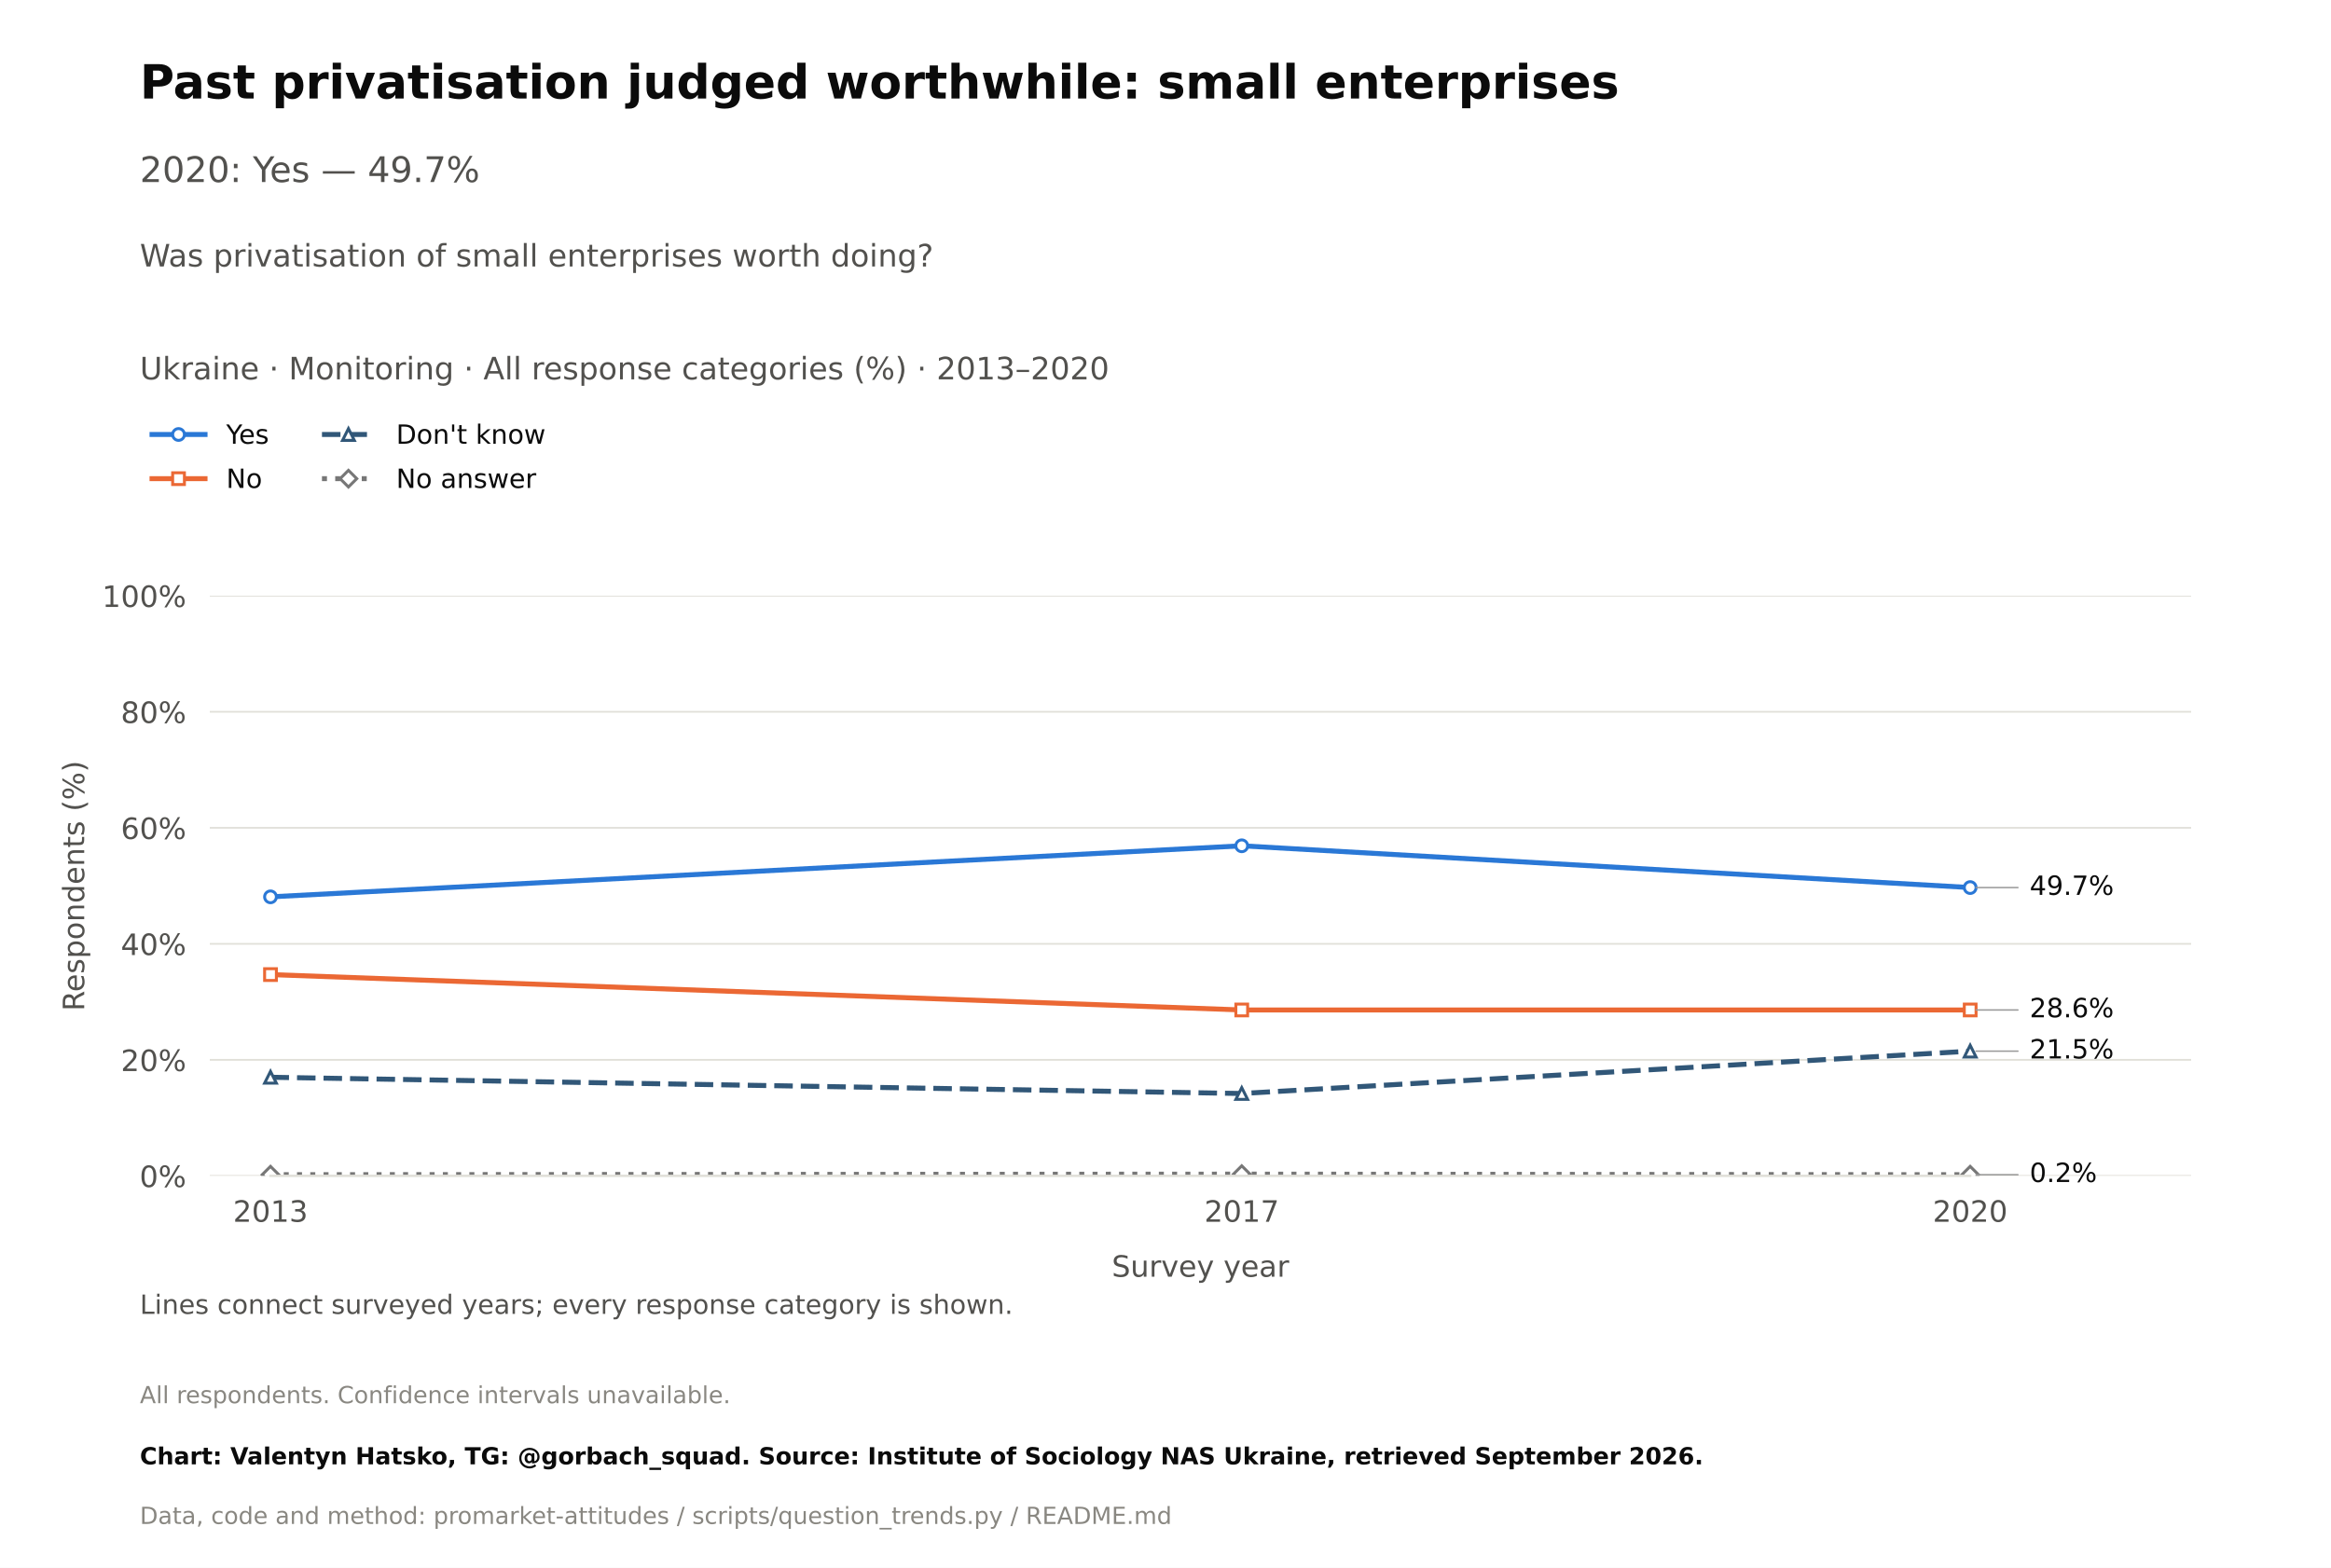
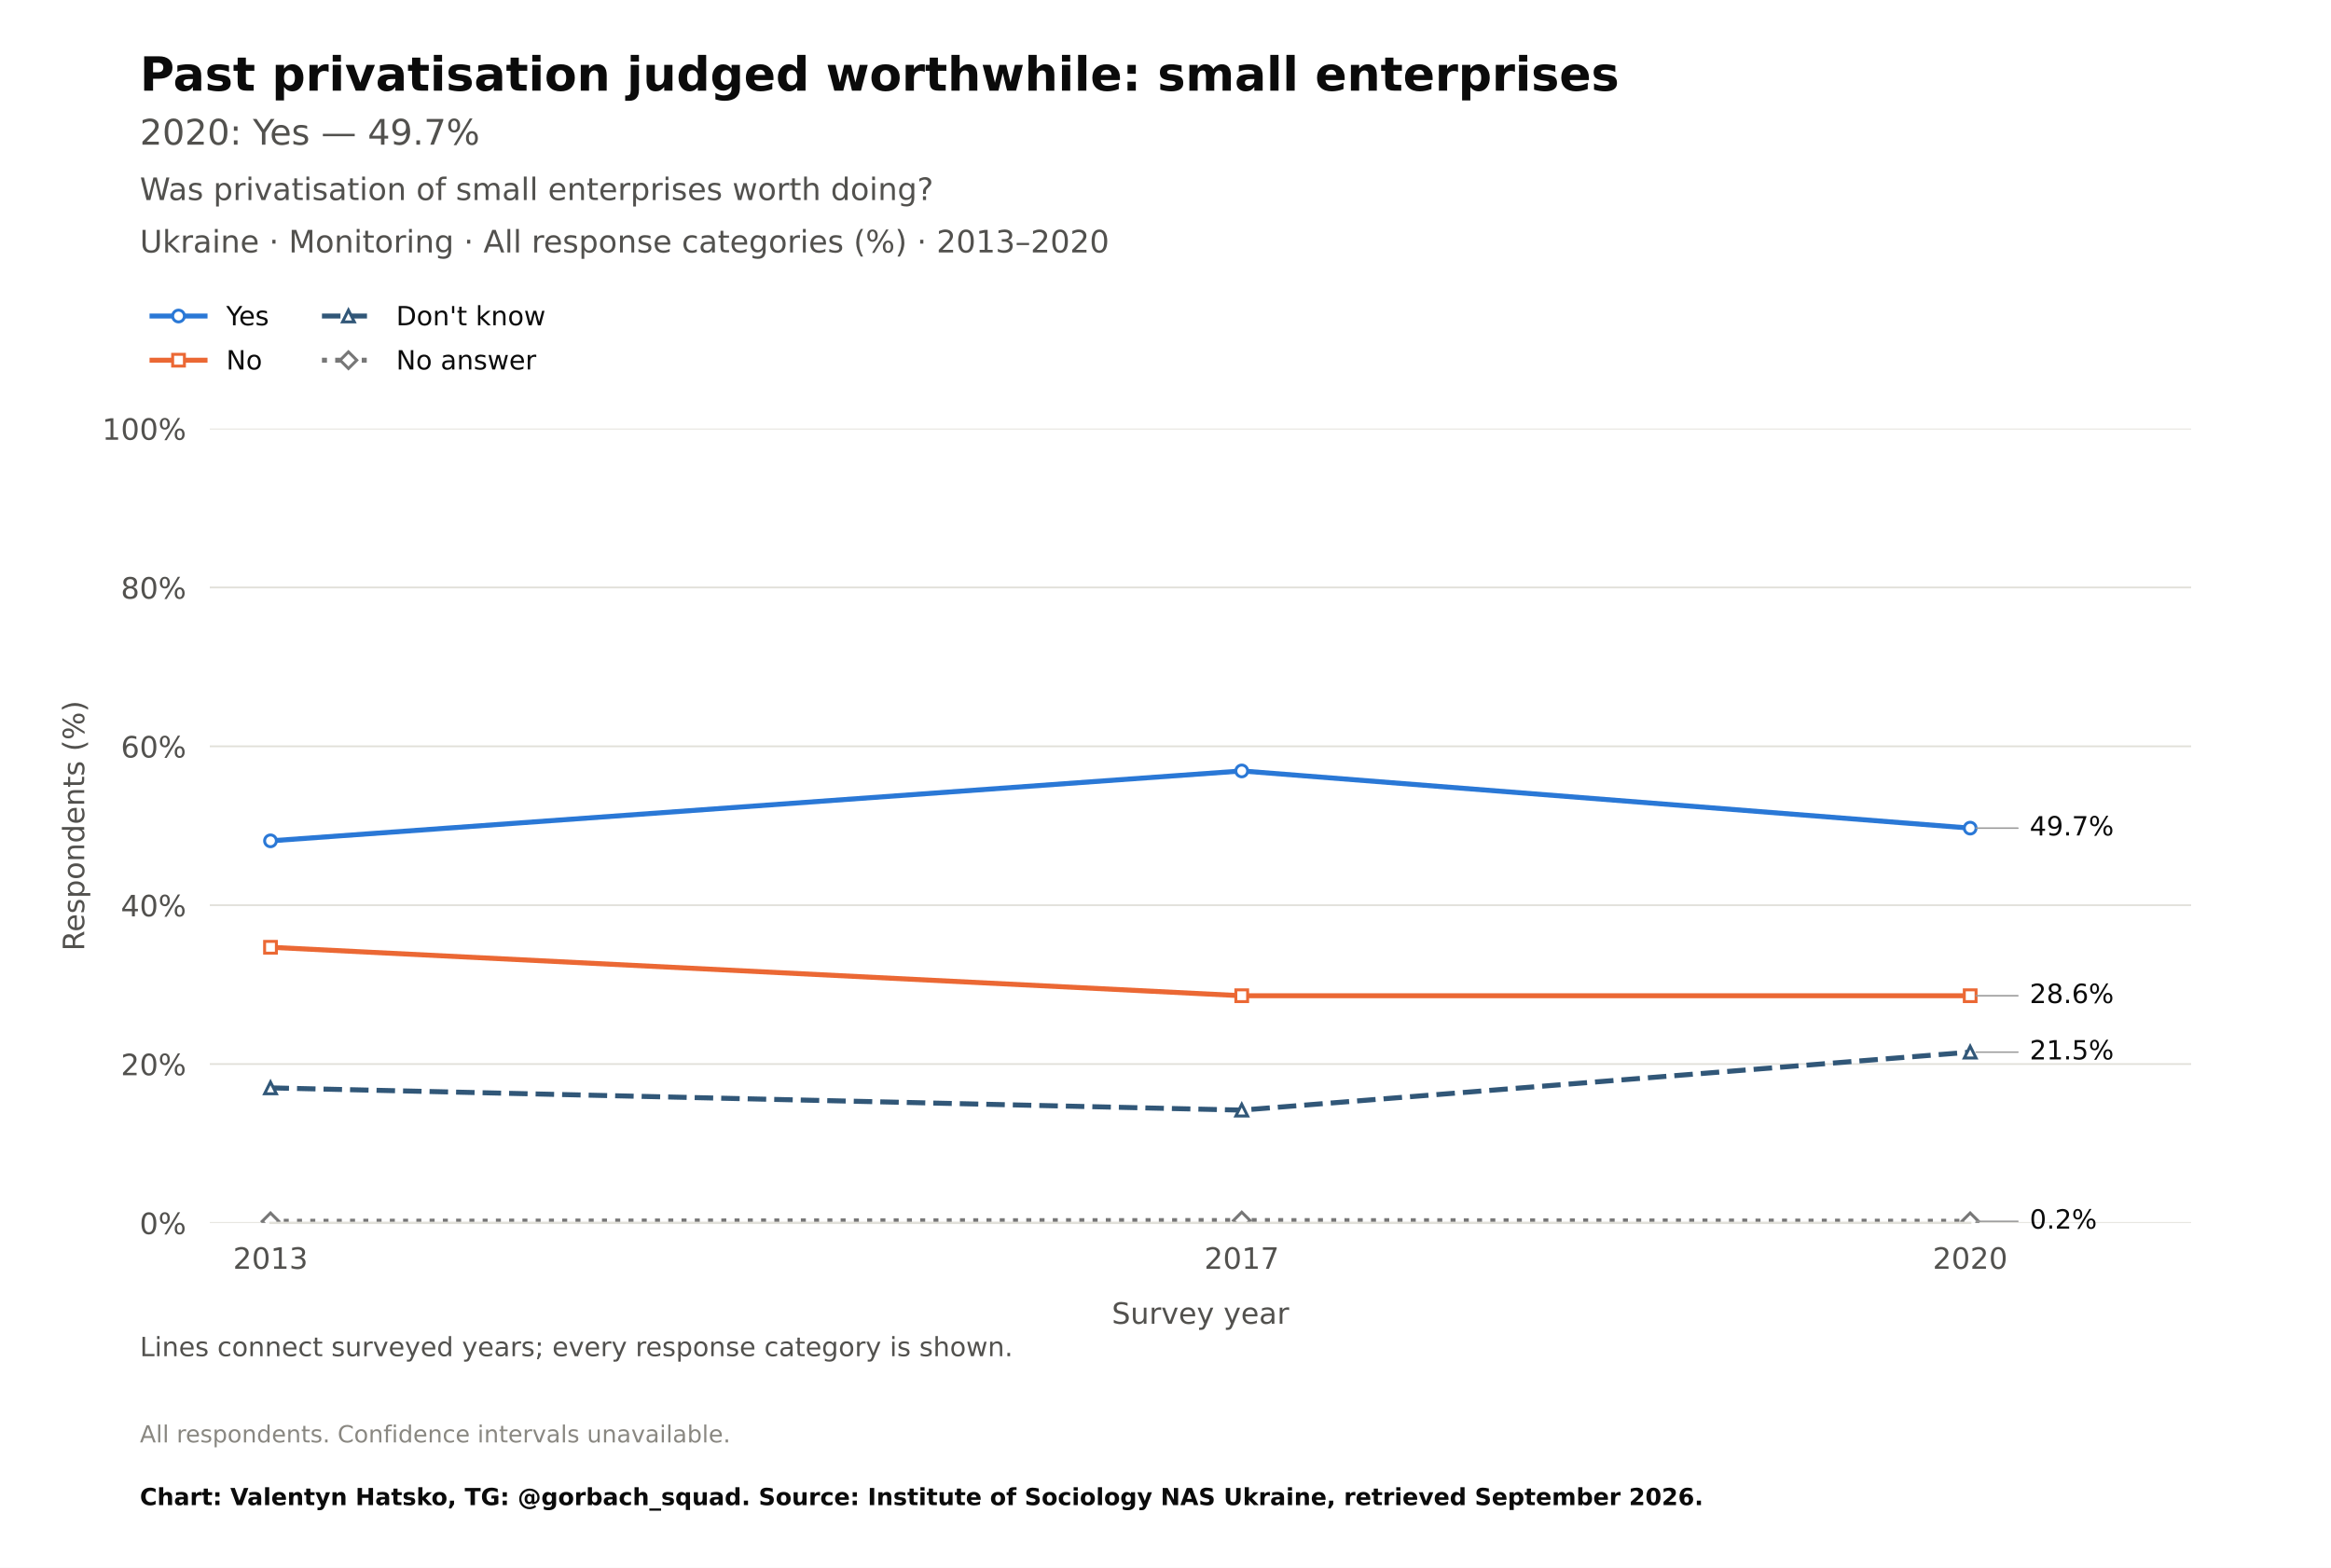
<svg xmlns="http://www.w3.org/2000/svg" xmlns:xlink="http://www.w3.org/1999/xlink" width="792pt" height="532.8pt" viewBox="0 0 792 532.8" version="1.1">
  <defs>
    <style type="text/css">*{stroke-linejoin: round; stroke-linecap: butt}</style>
  </defs>
  <g id="figure_1">
    <g id="patch_1">
      <path d="M 0 532.8  L 792 532.8  L 792 0  L 0 0  z " style="fill: #ffffff" />
    </g>
    <g id="axes_1">
      <g id="patch_2">
-         <path d="M 71.28 399.6  L 744.48 399.6  L 744.48 202.464  L 71.28 202.464  z " style="fill: #ffffff" />
+         <path d="M 71.28 415.584  L 744.48 415.584  L 744.48 145.648  L 71.28 145.648  z " style="fill: #ffffff" />
      </g>
      <g id="matplotlib.axis_1">
        <g id="xtick_1">
          <g id="line2d_1" />
          <g id="text_1">
-             <text style="font-size: 10px; font-family: 'DejaVu Sans', Arial, sans-serif; text-anchor: middle; fill: #52514e" x="91.905" y="415.198" transform="rotate(-0 91.905 415.1984)">2013</text>
+             <text style="font-size: 10px; font-family: 'DejaVu Sans', Arial, sans-serif; text-anchor: middle; fill: #52514e" x="91.905" y="431.182" transform="rotate(-0 91.905 431.1824)">2013</text>
          </g>
        </g>
        <g id="xtick_2">
          <g id="line2d_2" />
          <g id="text_2">
-             <text style="font-size: 10px; font-family: 'DejaVu Sans', Arial, sans-serif; text-anchor: middle; fill: #52514e" x="421.905" y="415.198" transform="rotate(-0 421.905 415.1984)">2017</text>
+             <text style="font-size: 10px; font-family: 'DejaVu Sans', Arial, sans-serif; text-anchor: middle; fill: #52514e" x="421.905" y="431.182" transform="rotate(-0 421.905 431.1824)">2017</text>
          </g>
        </g>
        <g id="xtick_3">
          <g id="line2d_3" />
          <g id="text_3">
-             <text style="font-size: 10px; font-family: 'DejaVu Sans', Arial, sans-serif; text-anchor: middle; fill: #52514e" x="669.405" y="415.198" transform="rotate(-0 669.405 415.1984)">2020</text>
+             <text style="font-size: 10px; font-family: 'DejaVu Sans', Arial, sans-serif; text-anchor: middle; fill: #52514e" x="669.405" y="431.182" transform="rotate(-0 669.405 431.1824)">2020</text>
          </g>
        </g>
        <g id="text_4">
-           <text style="font-size: 10px; font-family: 'DejaVu Sans', Arial, sans-serif; text-anchor: middle; fill: #52514e" x="407.88" y="433.877" transform="rotate(-0 407.88 433.8766)">Survey year</text>
+           <text style="font-size: 10px; font-family: 'DejaVu Sans', Arial, sans-serif; text-anchor: middle; fill: #52514e" x="407.88" y="449.861" transform="rotate(-0 407.88 449.8606)">Survey year</text>
        </g>
      </g>
      <g id="matplotlib.axis_2">
        <g id="ytick_1">
          <g id="line2d_4">
-             <path d="M 71.28 399.6  L 744.48 399.6  " clip-path="url(#p2ad2e37bc2)" style="fill: none; stroke: #e1e0d9; stroke-width: 0.6; stroke-linecap: square" />
+             <path d="M 71.28 415.584  L 744.48 415.584  " clip-path="url(#pc638fe3b09)" style="fill: none; stroke: #e1e0d9; stroke-width: 0.6; stroke-linecap: square" />
          </g>
          <g id="line2d_5" />
          <g id="text_5">
-             <text style="font-size: 10px; font-family: 'DejaVu Sans', Arial, sans-serif; text-anchor: end; fill: #52514e" x="63.28" y="403.399" transform="rotate(-0 63.28 403.3992)">0%</text>
+             <text style="font-size: 10px; font-family: 'DejaVu Sans', Arial, sans-serif; text-anchor: end; fill: #52514e" x="63.28" y="419.383" transform="rotate(-0 63.28 419.3832)">0%</text>
          </g>
        </g>
        <g id="ytick_2">
          <g id="line2d_6">
-             <path d="M 71.28 360.173  L 744.48 360.173  " clip-path="url(#p2ad2e37bc2)" style="fill: none; stroke: #e1e0d9; stroke-width: 0.6; stroke-linecap: square" />
+             <path d="M 71.28 361.597  L 744.48 361.597  " clip-path="url(#pc638fe3b09)" style="fill: none; stroke: #e1e0d9; stroke-width: 0.6; stroke-linecap: square" />
          </g>
          <g id="line2d_7" />
          <g id="text_6">
-             <text style="font-size: 10px; font-family: 'DejaVu Sans', Arial, sans-serif; text-anchor: end; fill: #52514e" x="63.28" y="363.972" transform="rotate(-0 63.28 363.972)">20%</text>
+             <text style="font-size: 10px; font-family: 'DejaVu Sans', Arial, sans-serif; text-anchor: end; fill: #52514e" x="63.28" y="365.396" transform="rotate(-0 63.28 365.396)">20%</text>
          </g>
        </g>
        <g id="ytick_3">
          <g id="line2d_8">
-             <path d="M 71.28 320.746  L 744.48 320.746  " clip-path="url(#p2ad2e37bc2)" style="fill: none; stroke: #e1e0d9; stroke-width: 0.6; stroke-linecap: square" />
+             <path d="M 71.28 307.61  L 744.48 307.61  " clip-path="url(#pc638fe3b09)" style="fill: none; stroke: #e1e0d9; stroke-width: 0.6; stroke-linecap: square" />
          </g>
          <g id="line2d_9" />
          <g id="text_7">
-             <text style="font-size: 10px; font-family: 'DejaVu Sans', Arial, sans-serif; text-anchor: end; fill: #52514e" x="63.28" y="324.545" transform="rotate(-0 63.28 324.5448)">40%</text>
+             <text style="font-size: 10px; font-family: 'DejaVu Sans', Arial, sans-serif; text-anchor: end; fill: #52514e" x="63.28" y="311.409" transform="rotate(-0 63.28 311.4088)">40%</text>
          </g>
        </g>
        <g id="ytick_4">
          <g id="line2d_10">
-             <path d="M 71.28 281.318  L 744.48 281.318  " clip-path="url(#p2ad2e37bc2)" style="fill: none; stroke: #e1e0d9; stroke-width: 0.6; stroke-linecap: square" />
+             <path d="M 71.28 253.622  L 744.48 253.622  " clip-path="url(#pc638fe3b09)" style="fill: none; stroke: #e1e0d9; stroke-width: 0.6; stroke-linecap: square" />
          </g>
          <g id="line2d_11" />
          <g id="text_8">
-             <text style="font-size: 10px; font-family: 'DejaVu Sans', Arial, sans-serif; text-anchor: end; fill: #52514e" x="63.28" y="285.118" transform="rotate(-0 63.28 285.1176)">60%</text>
+             <text style="font-size: 10px; font-family: 'DejaVu Sans', Arial, sans-serif; text-anchor: end; fill: #52514e" x="63.28" y="257.422" transform="rotate(-0 63.28 257.4216)">60%</text>
          </g>
        </g>
        <g id="ytick_5">
          <g id="line2d_12">
-             <path d="M 71.28 241.891  L 744.48 241.891  " clip-path="url(#p2ad2e37bc2)" style="fill: none; stroke: #e1e0d9; stroke-width: 0.6; stroke-linecap: square" />
+             <path d="M 71.28 199.635  L 744.48 199.635  " clip-path="url(#pc638fe3b09)" style="fill: none; stroke: #e1e0d9; stroke-width: 0.6; stroke-linecap: square" />
          </g>
          <g id="line2d_13" />
          <g id="text_9">
-             <text style="font-size: 10px; font-family: 'DejaVu Sans', Arial, sans-serif; text-anchor: end; fill: #52514e" x="63.28" y="245.69" transform="rotate(-0 63.28 245.6904)">80%</text>
+             <text style="font-size: 10px; font-family: 'DejaVu Sans', Arial, sans-serif; text-anchor: end; fill: #52514e" x="63.28" y="203.434" transform="rotate(-0 63.28 203.4344)">80%</text>
          </g>
        </g>
        <g id="ytick_6">
          <g id="line2d_14">
-             <path d="M 71.28 202.464  L 744.48 202.464  " clip-path="url(#p2ad2e37bc2)" style="fill: none; stroke: #e1e0d9; stroke-width: 0.6; stroke-linecap: square" />
+             <path d="M 71.28 145.648  L 744.48 145.648  " clip-path="url(#pc638fe3b09)" style="fill: none; stroke: #e1e0d9; stroke-width: 0.6; stroke-linecap: square" />
          </g>
          <g id="line2d_15" />
          <g id="text_10">
-             <text style="font-size: 10px; font-family: 'DejaVu Sans', Arial, sans-serif; text-anchor: end; fill: #52514e" x="63.28" y="206.263" transform="rotate(-0 63.28 206.2632)">100%</text>
+             <text style="font-size: 10px; font-family: 'DejaVu Sans', Arial, sans-serif; text-anchor: end; fill: #52514e" x="63.28" y="149.447" transform="rotate(-0 63.28 149.4472)">100%</text>
          </g>
        </g>
        <g id="text_11">
-           <text style="font-size: 10px; font-family: 'DejaVu Sans', Arial, sans-serif; text-anchor: middle; fill: #52514e" x="28.611" y="301.032" transform="rotate(-90 28.61125 301.032)">Respondents (%)</text>
+           <text style="font-size: 10px; font-family: 'DejaVu Sans', Arial, sans-serif; text-anchor: middle; fill: #52514e" x="28.611" y="280.616" transform="rotate(-90 28.61125 280.616)">Respondents (%)</text>
        </g>
      </g>
      <g id="line2d_16">
-         <path d="M 91.905 304.778  L 421.905 287.43  L 669.405 301.623  " clip-path="url(#p2ad2e37bc2)" style="fill: none; stroke: #2a78d6; stroke-width: 1.7; stroke-linecap: square" />
-         <defs>
-           <path id="mb86b800af9" d="M 0 2  C 0.53 2 1.039 1.789 1.414 1.414  C 1.789 1.039 2 0.53 2 0  C 2 -0.53 1.789 -1.039 1.414 -1.414  C 1.039 -1.789 0.53 -2 0 -2  C -0.53 -2 -1.039 -1.789 -1.414 -1.414  C -1.789 -1.039 -2 -0.53 -2 0  C -2 0.53 -1.789 1.039 -1.414 1.414  C -1.039 1.789 -0.53 2 0 2  z " style="stroke: #2a78d6" />
-         </defs>
-         <g clip-path="url(#p2ad2e37bc2)">
-           <use xlink:href="#mb86b800af9" x="91.905" y="304.778" style="fill: #ffffff; stroke: #2a78d6" />
-           <use xlink:href="#mb86b800af9" x="421.905" y="287.43" style="fill: #ffffff; stroke: #2a78d6" />
-           <use xlink:href="#mb86b800af9" x="669.405" y="301.623" style="fill: #ffffff; stroke: #2a78d6" />
+         <path d="M 91.905 285.745  L 421.905 261.99  L 669.405 281.426  " clip-path="url(#pc638fe3b09)" style="fill: none; stroke: #2a78d6; stroke-width: 1.7; stroke-linecap: square" />
+         <defs>
+           <path id="m0ed3c9dca3" d="M 0 2  C 0.53 2 1.039 1.789 1.414 1.414  C 1.789 1.039 2 0.53 2 0  C 2 -0.53 1.789 -1.039 1.414 -1.414  C 1.039 -1.789 0.53 -2 0 -2  C -0.53 -2 -1.039 -1.789 -1.414 -1.414  C -1.789 -1.039 -2 -0.53 -2 0  C -2 0.53 -1.789 1.039 -1.414 1.414  C -1.039 1.789 -0.53 2 0 2  z " style="stroke: #2a78d6" />
+         </defs>
+         <g clip-path="url(#pc638fe3b09)">
+           <use xlink:href="#m0ed3c9dca3" x="91.905" y="285.745" style="fill: #ffffff; stroke: #2a78d6" />
+           <use xlink:href="#m0ed3c9dca3" x="421.905" y="261.99" style="fill: #ffffff; stroke: #2a78d6" />
+           <use xlink:href="#m0ed3c9dca3" x="669.405" y="281.426" style="fill: #ffffff; stroke: #2a78d6" />
        </g>
      </g>
      <g id="line2d_17">
-         <path d="M 91.905 331.194  L 421.905 343.219  L 669.405 343.219  " clip-path="url(#p2ad2e37bc2)" style="fill: none; stroke: #eb6834; stroke-width: 1.7; stroke-linecap: square" />
-         <defs>
-           <path id="m1596862f52" d="M -2 2  L 2 2  L 2 -2  L -2 -2  z " style="stroke: #eb6834; stroke-linejoin: miter" />
-         </defs>
-         <g clip-path="url(#p2ad2e37bc2)">
-           <use xlink:href="#m1596862f52" x="91.905" y="331.194" style="fill: #ffffff; stroke: #eb6834; stroke-linejoin: miter" />
-           <use xlink:href="#m1596862f52" x="421.905" y="343.219" style="fill: #ffffff; stroke: #eb6834; stroke-linejoin: miter" />
-           <use xlink:href="#m1596862f52" x="669.405" y="343.219" style="fill: #ffffff; stroke: #eb6834; stroke-linejoin: miter" />
+         <path d="M 91.905 321.916  L 421.905 338.382  L 669.405 338.382  " clip-path="url(#pc638fe3b09)" style="fill: none; stroke: #eb6834; stroke-width: 1.7; stroke-linecap: square" />
+         <defs>
+           <path id="m9311c6bf5e" d="M -2 2  L 2 2  L 2 -2  L -2 -2  z " style="stroke: #eb6834; stroke-linejoin: miter" />
+         </defs>
+         <g clip-path="url(#pc638fe3b09)">
+           <use xlink:href="#m9311c6bf5e" x="91.905" y="321.916" style="fill: #ffffff; stroke: #eb6834; stroke-linejoin: miter" />
+           <use xlink:href="#m9311c6bf5e" x="421.905" y="338.382" style="fill: #ffffff; stroke: #eb6834; stroke-linejoin: miter" />
+           <use xlink:href="#m9311c6bf5e" x="669.405" y="338.382" style="fill: #ffffff; stroke: #eb6834; stroke-linejoin: miter" />
        </g>
      </g>
      <g id="line2d_18">
-         <path d="M 91.905 366.087  L 421.905 371.607  L 669.405 357.216  " clip-path="url(#p2ad2e37bc2)" style="fill: none; stroke-dasharray: 6.29,2.72; stroke-dashoffset: 0; stroke: #315778; stroke-width: 1.7" />
-         <defs>
-           <path id="ma6d5b31fae" d="M 0 -2  L -2 2  L 2 2  z " style="stroke: #315778; stroke-linejoin: miter" />
-         </defs>
-         <g clip-path="url(#p2ad2e37bc2)">
-           <use xlink:href="#ma6d5b31fae" x="91.905" y="366.087" style="fill: #ffffff; stroke: #315778; stroke-linejoin: miter" />
-           <use xlink:href="#ma6d5b31fae" x="421.905" y="371.607" style="fill: #ffffff; stroke: #315778; stroke-linejoin: miter" />
-           <use xlink:href="#ma6d5b31fae" x="669.405" y="357.216" style="fill: #ffffff; stroke: #315778; stroke-linejoin: miter" />
+         <path d="M 91.905 369.695  L 421.905 377.253  L 669.405 357.548  " clip-path="url(#pc638fe3b09)" style="fill: none; stroke-dasharray: 6.29,2.72; stroke-dashoffset: 0; stroke: #315778; stroke-width: 1.7" />
+         <defs>
+           <path id="m2e473e621d" d="M 0 -2  L -2 2  L 2 2  z " style="stroke: #315778; stroke-linejoin: miter" />
+         </defs>
+         <g clip-path="url(#pc638fe3b09)">
+           <use xlink:href="#m2e473e621d" x="91.905" y="369.695" style="fill: #ffffff; stroke: #315778; stroke-linejoin: miter" />
+           <use xlink:href="#m2e473e621d" x="421.905" y="377.253" style="fill: #ffffff; stroke: #315778; stroke-linejoin: miter" />
+           <use xlink:href="#m2e473e621d" x="669.405" y="357.548" style="fill: #ffffff; stroke: #315778; stroke-linejoin: miter" />
        </g>
      </g>
      <g id="line2d_19">
-         <path d="M 91.905 399.206  L 421.905 399.009  L 669.405 399.206  " clip-path="url(#p2ad2e37bc2)" style="fill: none; stroke-dasharray: 1.7,2.805; stroke-dashoffset: 0; stroke: #777777; stroke-width: 1.7" />
-         <defs>
-           <path id="m6de1d5c79e" d="M 0 2.828  L 2.828 0  L 0 -2.828  L -2.828 0  z " style="stroke: #777777; stroke-linejoin: miter" />
-         </defs>
-         <g clip-path="url(#p2ad2e37bc2)">
-           <use xlink:href="#m6de1d5c79e" x="91.905" y="399.206" style="fill: #ffffff; stroke: #777777; stroke-linejoin: miter" />
-           <use xlink:href="#m6de1d5c79e" x="421.905" y="399.009" style="fill: #ffffff; stroke: #777777; stroke-linejoin: miter" />
-           <use xlink:href="#m6de1d5c79e" x="669.405" y="399.206" style="fill: #ffffff; stroke: #777777; stroke-linejoin: miter" />
+         <path d="M 91.905 415.044  L 421.905 414.774  L 669.405 415.044  " clip-path="url(#pc638fe3b09)" style="fill: none; stroke-dasharray: 1.7,2.805; stroke-dashoffset: 0; stroke: #777777; stroke-width: 1.7" />
+         <defs>
+           <path id="m06fa17e18b" d="M 0 2.828  L 2.828 0  L 0 -2.828  L -2.828 0  z " style="stroke: #777777; stroke-linejoin: miter" />
+         </defs>
+         <g clip-path="url(#pc638fe3b09)">
+           <use xlink:href="#m06fa17e18b" x="91.905" y="415.044" style="fill: #ffffff; stroke: #777777; stroke-linejoin: miter" />
+           <use xlink:href="#m06fa17e18b" x="421.905" y="414.774" style="fill: #ffffff; stroke: #777777; stroke-linejoin: miter" />
+           <use xlink:href="#m06fa17e18b" x="669.405" y="415.044" style="fill: #ffffff; stroke: #777777; stroke-linejoin: miter" />
        </g>
      </g>
      <g id="patch_3">
-         <path d="M 91.905 399.6  L 669.405 399.6  " style="fill: none; stroke: #e1e0d9; stroke-width: 0.8; stroke-linejoin: miter; stroke-linecap: square" />
+         <path d="M 91.905 415.584  L 669.405 415.584  " style="fill: none; stroke: #e1e0d9; stroke-width: 0.8; stroke-linejoin: miter; stroke-linecap: square" />
      </g>
      <g id="patch_4">
-         <path d="M 685.622 399.206  Q 678.513 399.206 671.404 399.206  " style="fill: none; stroke: #999999; stroke-width: 0.5; stroke-linecap: round" />
+         <path d="M 685.622 415.044  Q 678.513 415.044 671.404 415.044  " style="fill: none; stroke: #999999; stroke-width: 0.5; stroke-linecap: round" />
      </g>
      <g id="text_12">
-         <text style="font-size: 9px; font-family: 'DejaVu Sans', Arial, sans-serif; text-anchor: start; fill: #0b0b0b" x="689.617" y="401.689" transform="rotate(-0 689.6175 401.6892)">0.2%</text>
+         <text style="font-size: 9px; font-family: 'DejaVu Sans', Arial, sans-serif; text-anchor: start; fill: #0b0b0b" x="689.617" y="417.528" transform="rotate(-0 689.6175 417.5276)">0.2%</text>
      </g>
      <g id="patch_5">
-         <path d="M 685.619 357.216  Q 678.511 357.216 671.404 357.216  " style="fill: none; stroke: #999999; stroke-width: 0.5; stroke-linecap: round" />
+         <path d="M 685.619 357.548  Q 678.511 357.548 671.404 357.548  " style="fill: none; stroke: #999999; stroke-width: 0.5; stroke-linecap: round" />
      </g>
      <g id="text_13">
-         <text style="font-size: 9px; font-family: 'DejaVu Sans', Arial, sans-serif; text-anchor: start; fill: #0b0b0b" x="689.617" y="359.699" transform="rotate(-0 689.6175 359.6992)">21.5%</text>
+         <text style="font-size: 9px; font-family: 'DejaVu Sans', Arial, sans-serif; text-anchor: start; fill: #0b0b0b" x="689.617" y="360.031" transform="rotate(-0 689.6175 360.0312)">21.5%</text>
      </g>
      <g id="patch_6">
-         <path d="M 685.619 343.219  Q 678.511 343.219 671.404 343.219  " style="fill: none; stroke: #999999; stroke-width: 0.5; stroke-linecap: round" />
+         <path d="M 685.619 338.382  Q 678.511 338.382 671.404 338.382  " style="fill: none; stroke: #999999; stroke-width: 0.5; stroke-linecap: round" />
      </g>
      <g id="text_14">
-         <text style="font-size: 9px; font-family: 'DejaVu Sans', Arial, sans-serif; text-anchor: start; fill: #0b0b0b" x="689.617" y="345.703" transform="rotate(-0 689.6175 345.7025)">28.6%</text>
+         <text style="font-size: 9px; font-family: 'DejaVu Sans', Arial, sans-serif; text-anchor: start; fill: #0b0b0b" x="689.617" y="340.866" transform="rotate(-0 689.6175 340.8657)">28.6%</text>
      </g>
      <g id="patch_7">
-         <path d="M 685.619 301.623  Q 678.511 301.623 671.404 301.623  " style="fill: none; stroke: #999999; stroke-width: 0.5; stroke-linecap: round" />
+         <path d="M 685.619 281.426  Q 678.511 281.426 671.404 281.426  " style="fill: none; stroke: #999999; stroke-width: 0.5; stroke-linecap: round" />
      </g>
      <g id="text_15">
-         <text style="font-size: 9px; font-family: 'DejaVu Sans', Arial, sans-serif; text-anchor: start; fill: #0b0b0b" x="689.617" y="304.107" transform="rotate(-0 689.6175 304.1068)">49.7%</text>
+         <text style="font-size: 9px; font-family: 'DejaVu Sans', Arial, sans-serif; text-anchor: start; fill: #0b0b0b" x="689.617" y="283.909" transform="rotate(-0 689.6175 283.9092)">49.7%</text>
      </g>
    </g>
    <g id="text_16">
-       <text style="font-weight: 700; font-size: 16px; font-family: 'DejaVu Sans', Arial, sans-serif; text-anchor: start; fill: #0b0b0b" x="47.52" y="33.469" transform="rotate(-0 47.52 33.4695)">Past privatisation judged worthwhile: small enterprises</text>
+       <text style="font-weight: 700; font-size: 16px; font-family: 'DejaVu Sans', Arial, sans-serif; text-anchor: start; fill: #0b0b0b" x="47.52" y="30.805" transform="rotate(-0 47.52 30.8055)">Past privatisation judged worthwhile: small enterprises</text>
    </g>
    <g id="text_17">
-       <text style="font-size: 12px; font-family: 'DejaVu Sans', Arial, sans-serif; text-anchor: start; fill: #52514e" x="47.52" y="61.865" transform="rotate(-0 47.52 61.86532)">2020: Yes — 49.7%</text>
+       <text style="font-size: 12px; font-family: 'DejaVu Sans', Arial, sans-serif; text-anchor: start; fill: #52514e" x="47.52" y="49.166" transform="rotate(-0 47.52 49.16613)">2020: Yes — 49.7%</text>
    </g>
    <g id="text_18">
-       <text style="font-size: 10.5px; font-family: 'DejaVu Sans', Arial, sans-serif; text-anchor: start; fill: #52514e" x="47.52" y="90.562" transform="rotate(-0 47.52 90.56236)">Was privatisation of small enterprises worth doing?</text>
+       <text style="font-size: 10.5px; font-family: 'DejaVu Sans', Arial, sans-serif; text-anchor: start; fill: #52514e" x="47.52" y="67.986" transform="rotate(-0 47.52 67.98636)">Was privatisation of small enterprises worth doing?</text>
    </g>
    <g id="text_19">
-       <text style="font-size: 10.5px; font-family: 'DejaVu Sans', Arial, sans-serif; text-anchor: start; fill: #52514e" x="47.52" y="128.924" transform="rotate(-0 47.52 128.924)">Ukraine · Monitoring · All response categories (%) · 2013–2020</text>
+       <text style="font-size: 10.5px; font-family: 'DejaVu Sans', Arial, sans-serif; text-anchor: start; fill: #52514e" x="47.52" y="85.786" transform="rotate(-0 47.52 85.78636)">Ukraine · Monitoring · All response categories (%) · 2013–2020</text>
    </g>
    <g id="text_20">
-       <text style="font-size: 9px; font-family: 'DejaVu Sans', Arial, sans-serif; text-anchor: start; fill: #52514e" x="47.52" y="446.486" transform="rotate(-0 47.52 446.4864)">Lines connect surveyed years; every response category is shown.</text>
+       <text style="font-size: 9px; font-family: 'DejaVu Sans', Arial, sans-serif; text-anchor: start; fill: #52514e" x="47.52" y="460.872" transform="rotate(-0 47.52 460.872)">Lines connect surveyed years; every response category is shown.</text>
    </g>
    <g id="text_21">
-       <text style="font-size: 8px; font-family: 'DejaVu Sans', Arial, sans-serif; text-anchor: start; fill: #898781" x="47.52" y="476.856" transform="rotate(-0 47.52 476.856)">All respondents. Confidence intervals unavailable.</text>
+       <text style="font-size: 8px; font-family: 'DejaVu Sans', Arial, sans-serif; text-anchor: start; fill: #898781" x="47.52" y="490.176" transform="rotate(-0 47.52 490.176)">All respondents. Confidence intervals unavailable.</text>
    </g>
    <g id="text_22">
-       <text style="font-weight: 600; font-size: 8px; font-family: 'DejaVu Sans', Arial, sans-serif; text-anchor: start; fill: #0b0b0b" x="47.52" y="497.635" transform="rotate(-0 47.52 497.6352)">Chart: Valentyn Hatsko, TG: @gorbach_squad. Source: Institute of Sociology NAS Ukraine, retrieved September 2026.</text>
-     </g>
-     <g id="text_23">
-       <text style="font-size: 8px; font-family: 'DejaVu Sans', Arial, sans-serif; text-anchor: start; fill: #898781" x="47.52" y="517.882" transform="rotate(-0 47.52 517.8816)">Data, code and method: promarket-attitudes / scripts/question_trends.py / README.md</text>
+       <text style="font-weight: 600; font-size: 8px; font-family: 'DejaVu Sans', Arial, sans-serif; text-anchor: start; fill: #0b0b0b" x="47.52" y="511.488" transform="rotate(-0 47.52 511.488)">Chart: Valentyn Hatsko, TG: @gorbach_squad. Source: Institute of Sociology NAS Ukraine, retrieved September 2026.</text>
    </g>
    <g id="legend_1">
      <g id="line2d_20">
-         <path d="M 51.66 147.653  L 60.66 147.653  L 69.66 147.653  " style="fill: none; stroke: #2a78d6; stroke-width: 1.7; stroke-linecap: square" />
-         <g>
-           <use xlink:href="#mb86b800af9" x="60.66" y="147.653" style="fill: #ffffff; stroke: #2a78d6" />
+         <path d="M 51.66 107.397  L 60.66 107.397  L 69.66 107.397  " style="fill: none; stroke: #2a78d6; stroke-width: 1.7; stroke-linecap: square" />
+         <g>
+           <use xlink:href="#m0ed3c9dca3" x="60.66" y="107.397" style="fill: #ffffff; stroke: #2a78d6" />
+         </g>
+       </g>
+       <g id="text_23">
+         <text style="font-size: 9px; font-family: 'DejaVu Sans', Arial, sans-serif; text-anchor: start; fill: #0b0b0b" x="76.86" y="110.547" transform="rotate(-0 76.86 110.5466)">Yes</text>
+       </g>
+       <g id="line2d_21">
+         <path d="M 51.66 122.407  L 60.66 122.407  L 69.66 122.407  " style="fill: none; stroke: #eb6834; stroke-width: 1.7; stroke-linecap: square" />
+         <g>
+           <use xlink:href="#m9311c6bf5e" x="60.66" y="122.407" style="fill: #ffffff; stroke: #eb6834; stroke-linejoin: miter" />
        </g>
      </g>
      <g id="text_24">
-         <text style="font-size: 9px; font-family: 'DejaVu Sans', Arial, sans-serif; text-anchor: start; fill: #0b0b0b" x="76.86" y="150.803" transform="rotate(-0 76.86 150.8026)">Yes</text>
-       </g>
-       <g id="line2d_21">
-         <path d="M 51.66 162.663  L 60.66 162.663  L 69.66 162.663  " style="fill: none; stroke: #eb6834; stroke-width: 1.7; stroke-linecap: square" />
-         <g>
-           <use xlink:href="#m1596862f52" x="60.66" y="162.663" style="fill: #ffffff; stroke: #eb6834; stroke-linejoin: miter" />
+         <text style="font-size: 9px; font-family: 'DejaVu Sans', Arial, sans-serif; text-anchor: start; fill: #0b0b0b" x="76.86" y="125.557" transform="rotate(-0 76.86 125.5569)">No</text>
+       </g>
+       <g id="line2d_22">
+         <path d="M 109.391 107.397  L 118.391 107.397  L 127.391 107.397  " style="fill: none; stroke-dasharray: 6.29,2.72; stroke-dashoffset: 0; stroke: #315778; stroke-width: 1.7" />
+         <g>
+           <use xlink:href="#m2e473e621d" x="118.391" y="107.397" style="fill: #ffffff; stroke: #315778; stroke-linejoin: miter" />
        </g>
      </g>
      <g id="text_25">
-         <text style="font-size: 9px; font-family: 'DejaVu Sans', Arial, sans-serif; text-anchor: start; fill: #0b0b0b" x="76.86" y="165.813" transform="rotate(-0 76.86 165.8129)">No</text>
-       </g>
-       <g id="line2d_22">
-         <path d="M 109.391 147.653  L 118.391 147.653  L 127.391 147.653  " style="fill: none; stroke-dasharray: 6.29,2.72; stroke-dashoffset: 0; stroke: #315778; stroke-width: 1.7" />
-         <g>
-           <use xlink:href="#ma6d5b31fae" x="118.391" y="147.653" style="fill: #ffffff; stroke: #315778; stroke-linejoin: miter" />
+         <text style="font-size: 9px; font-family: 'DejaVu Sans', Arial, sans-serif; text-anchor: start; fill: #0b0b0b" x="134.591" y="110.547" transform="rotate(-0 134.5908 110.5466)">Don't know</text>
+       </g>
+       <g id="line2d_23">
+         <path d="M 109.391 122.407  L 118.391 122.407  L 127.391 122.407  " style="fill: none; stroke-dasharray: 1.7,2.805; stroke-dashoffset: 0; stroke: #777777; stroke-width: 1.7" />
+         <g>
+           <use xlink:href="#m06fa17e18b" x="118.391" y="122.407" style="fill: #ffffff; stroke: #777777; stroke-linejoin: miter" />
        </g>
      </g>
      <g id="text_26">
-         <text style="font-size: 9px; font-family: 'DejaVu Sans', Arial, sans-serif; text-anchor: start; fill: #0b0b0b" x="134.591" y="150.803" transform="rotate(-0 134.5908 150.8026)">Don't know</text>
-       </g>
-       <g id="line2d_23">
-         <path d="M 109.391 162.663  L 118.391 162.663  L 127.391 162.663  " style="fill: none; stroke-dasharray: 1.7,2.805; stroke-dashoffset: 0; stroke: #777777; stroke-width: 1.7" />
-         <g>
-           <use xlink:href="#m6de1d5c79e" x="118.391" y="162.663" style="fill: #ffffff; stroke: #777777; stroke-linejoin: miter" />
-         </g>
-       </g>
-       <g id="text_27">
-         <text style="font-size: 9px; font-family: 'DejaVu Sans', Arial, sans-serif; text-anchor: start; fill: #0b0b0b" x="134.591" y="165.813" transform="rotate(-0 134.5908 165.8129)">No answer</text>
+         <text style="font-size: 9px; font-family: 'DejaVu Sans', Arial, sans-serif; text-anchor: start; fill: #0b0b0b" x="134.591" y="125.557" transform="rotate(-0 134.5908 125.5569)">No answer</text>
      </g>
    </g>
  </g>
  <defs>
-     <clipPath id="p2ad2e37bc2">
-       <rect x="71.28" y="202.464" width="673.2" height="197.136" />
+     <clipPath id="pc638fe3b09">
+       <rect x="71.28" y="145.648" width="673.2" height="269.936" />
    </clipPath>
  </defs>
</svg>
